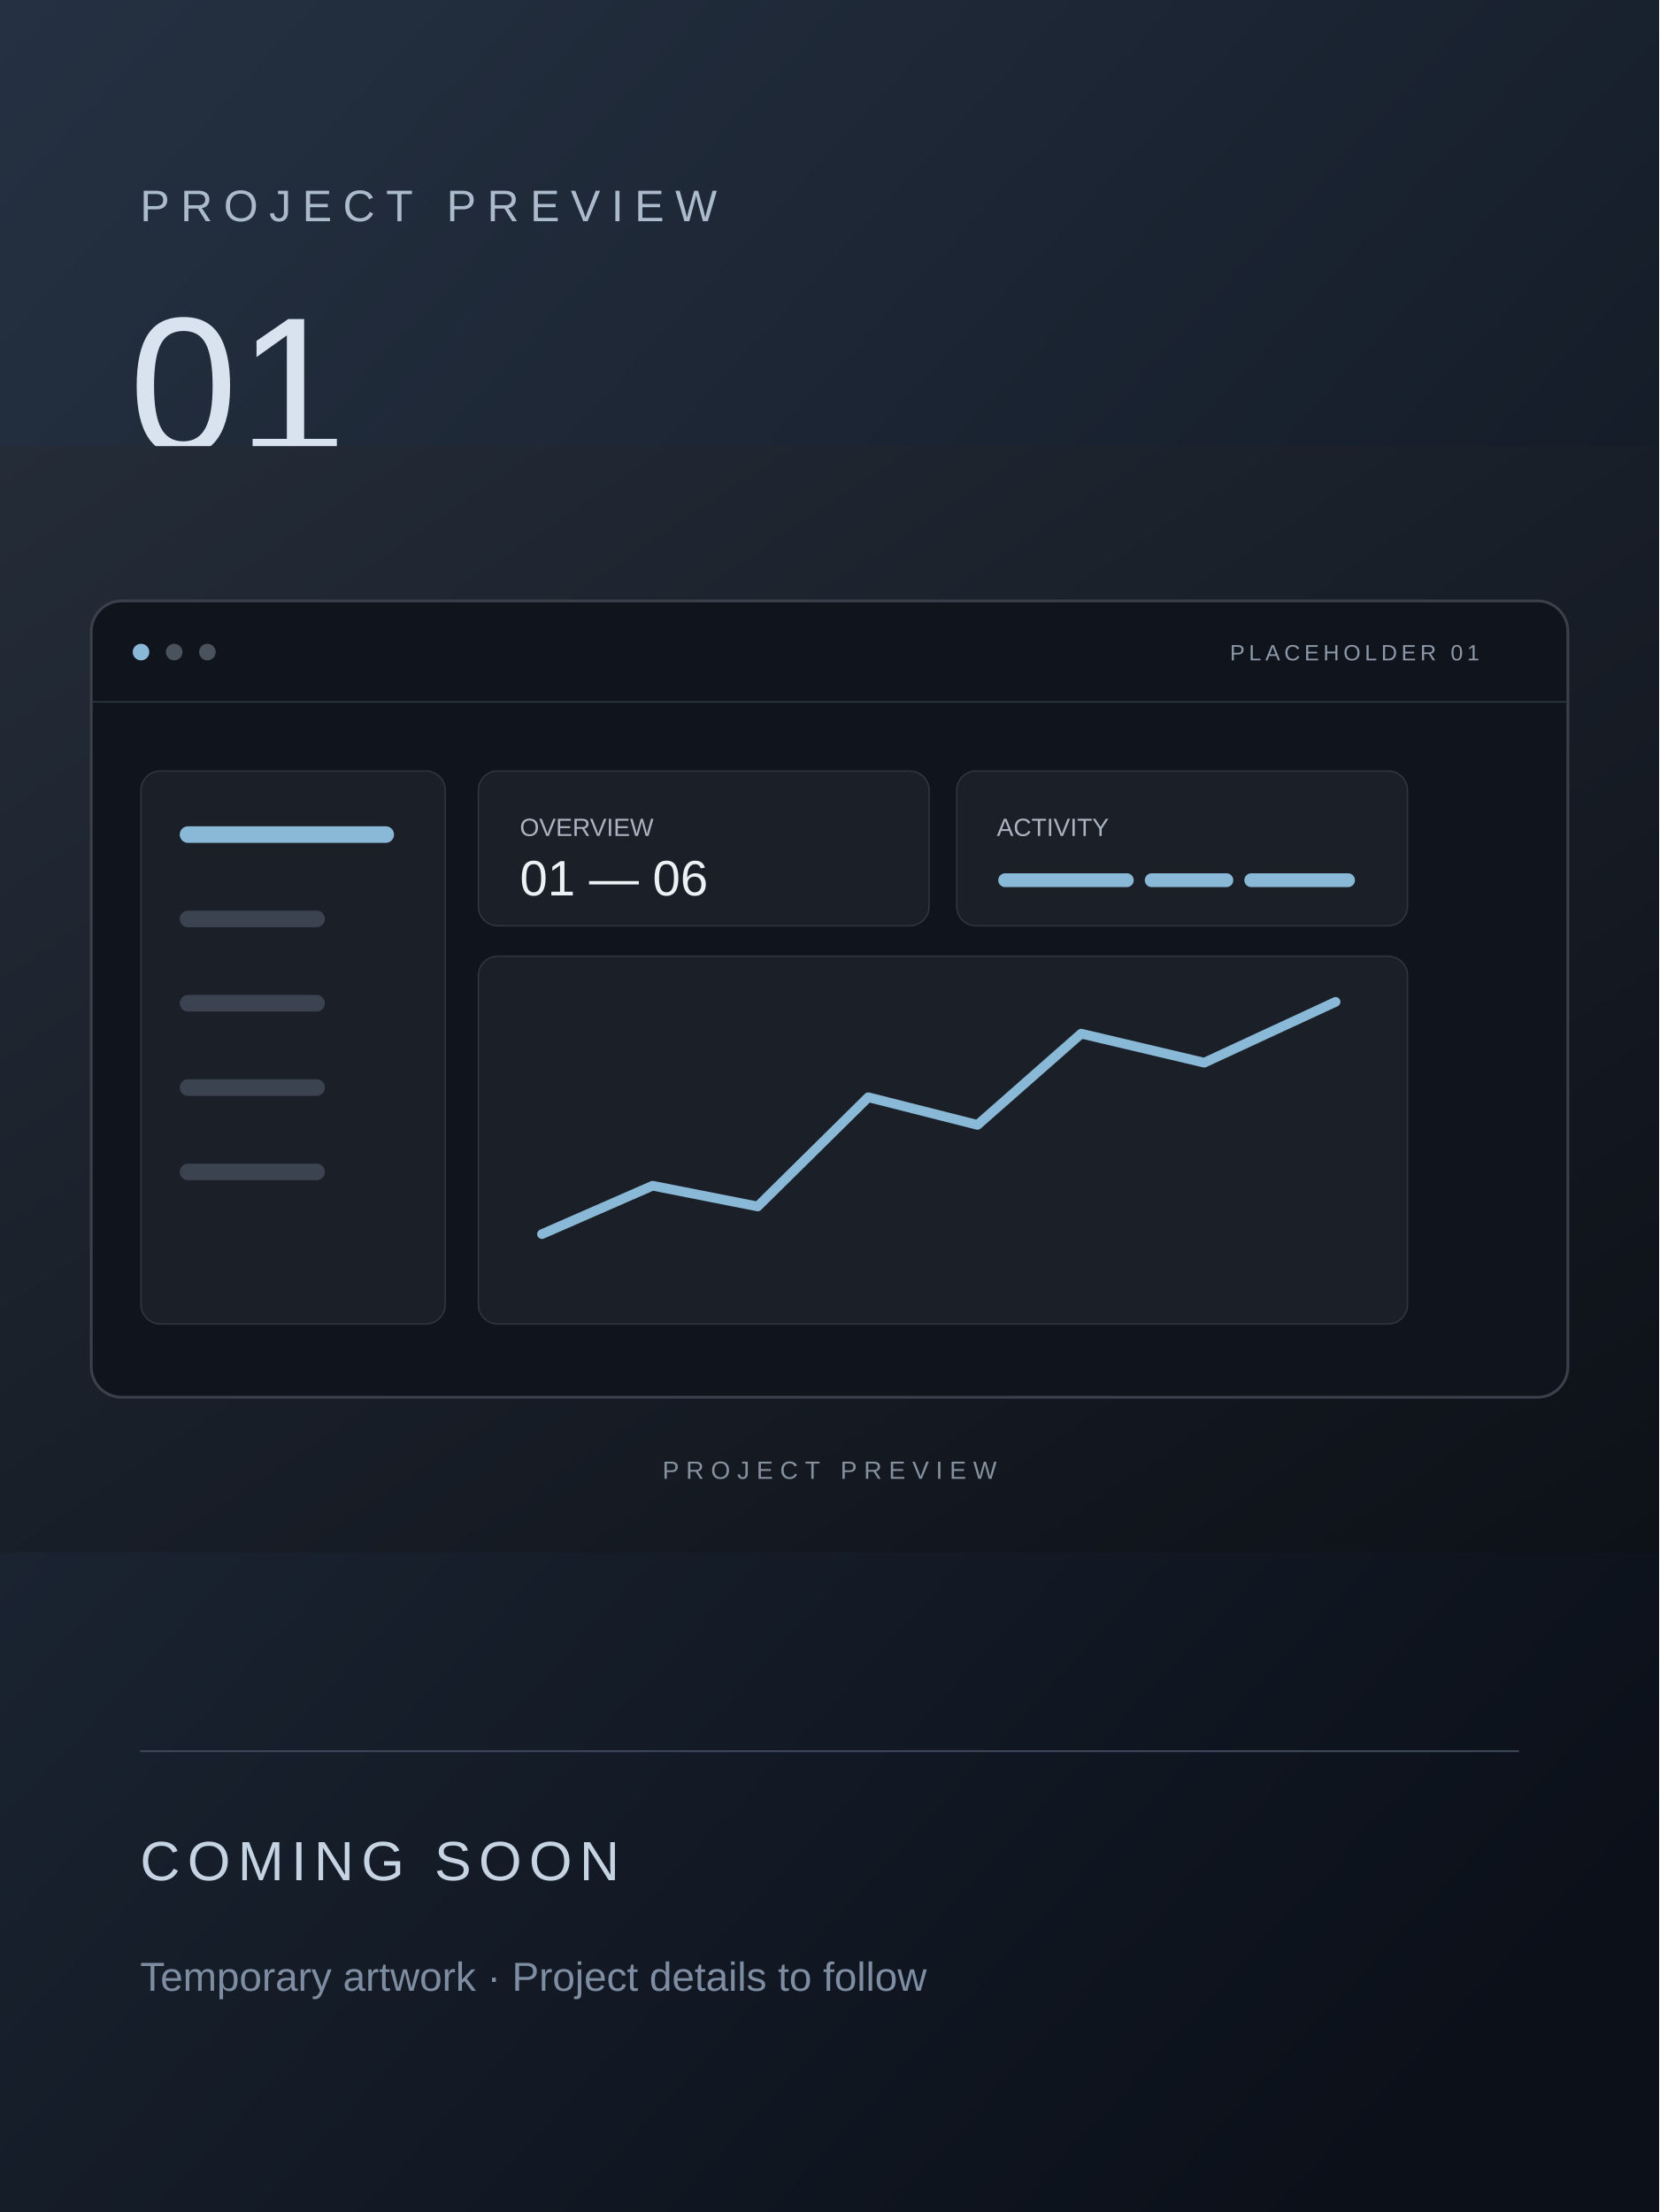
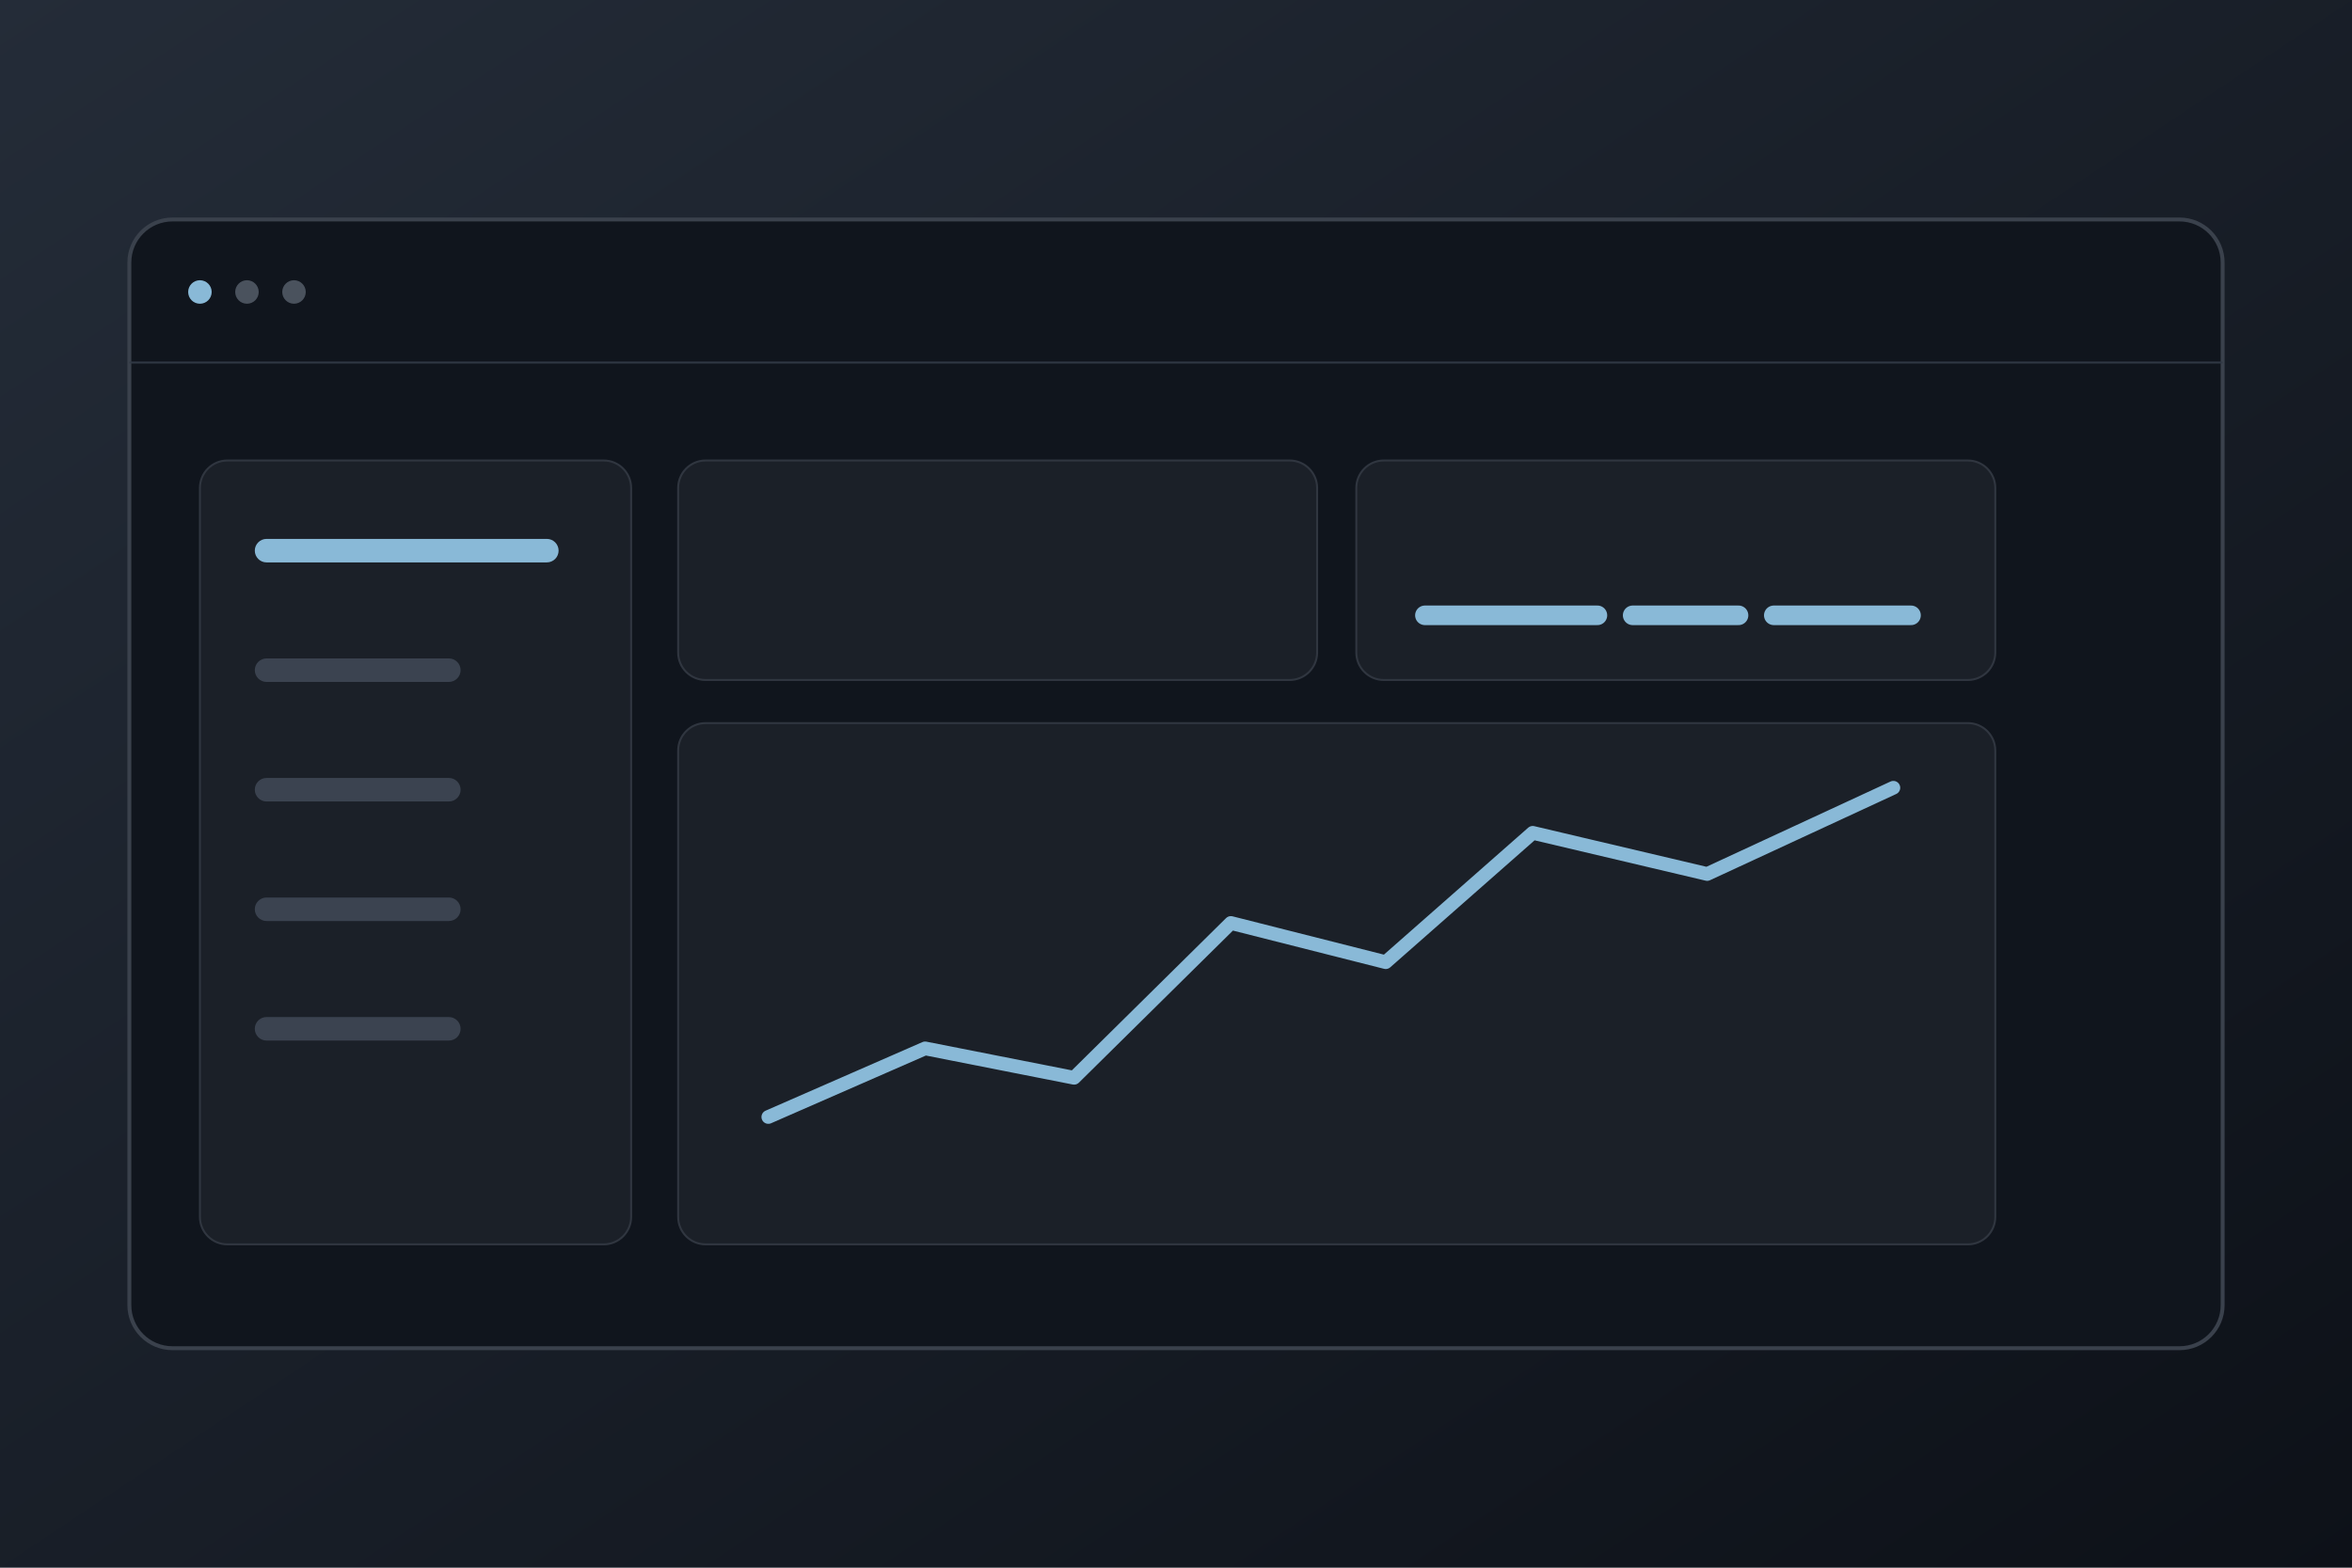
- <svg xmlns="http://www.w3.org/2000/svg" width="900" height="1200" viewBox="0 0 900 1200">
+ <svg xmlns="http://www.w3.org/2000/svg" width="1200" height="800" viewBox="0 0 1200 800">
  <defs>
-     <linearGradient id="poster" x2=".8" y2="1">
-       <stop stop-color="#253142" />
-       <stop offset="1" stop-color="#0b1019" />
+     <linearGradient id="bg" x2="1" y2="1">
+       <stop stop-color="#242c38" />
+       <stop offset="1" stop-color="#0d1118" />
    </linearGradient>
  </defs>
-   <rect width="900" height="1200" fill="url(#poster)" />
-   <text x="76" y="120" fill="#acbbcc" font-family="Arial,sans-serif" font-size="24" letter-spacing="6">PROJECT PREVIEW</text>
-   <text x="70" y="246" fill="#d9e3ef" font-family="Arial,sans-serif" font-size="106">01</text>
-   <svg x="0" y="242" width="900" height="600" viewBox="0 0 1200 800">
-     <defs>
-       <linearGradient id="bg" x2="1" y2="1">
-         <stop stop-color="#242c38" />
-         <stop offset="1" stop-color="#0d1118" />
-       </linearGradient>
-     </defs>
-     <rect width="1200" height="800" fill="url(#bg)" />
-     <rect x="66" y="112" width="1068" height="576" rx="22" fill="#10151d" stroke="#3a414c" stroke-width="2" />
-     <path d="M66 185h1068" stroke="#303844" />
-     <circle cx="102" cy="149" r="6" fill="#89b9d7" />
-     <circle cx="126" cy="149" r="6" fill="#4a525d" />
-     <circle cx="150" cy="149" r="6" fill="#4a525d" />
-     <text x="1070" y="155" font-family="Arial,sans-serif" text-anchor="end" fill="#8d99a8" font-size="16" letter-spacing="3">PLACEHOLDER 01</text>
-     <g font-family="Arial,sans-serif">
-       <rect x="102" y="235" width="220" height="400" rx="14" fill="#1b2028" stroke="#303640" />
-       <rect x="346" y="235" width="326" height="112" rx="14" fill="#1b2028" stroke="#303640" />
-       <rect x="692" y="235" width="326" height="112" rx="14" fill="#1b2028" stroke="#303640" />
-       <rect x="346" y="369" width="672" height="266" rx="14" fill="#1b2028" stroke="#303640" />
-       <path d="M392 570 472 535 548 550 628 471 707 491 782 425 871 446 966 402" fill="none" stroke="#89b9d7" stroke-width="7" stroke-linecap="round" stroke-linejoin="round" />
-       <rect x="130" y="275" width="155" height="12" rx="6" fill="#89b9d7" />
-       <rect x="130" y="336" width="105" height="12" rx="6" fill="#3b4350" />
-       <rect x="130" y="397" width="105" height="12" rx="6" fill="#3b4350" />
-       <rect x="130" y="458" width="105" height="12" rx="6" fill="#3b4350" />
-       <rect x="130" y="519" width="105" height="12" rx="6" fill="#3b4350" />
-       <text x="376" y="282" fill="#aab3bf" font-size="18">OVERVIEW</text>
-       <text x="376" y="325" fill="#edf1f5" font-size="36">01 — 06</text>
-       <text x="721" y="282" fill="#aab3bf" font-size="18">ACTIVITY</text>
-       <path d="M727 314h88m18 0h54m18 0h70" stroke="#89b9d7" stroke-width="10" stroke-linecap="round" />
-     </g>
-     <text x="600" y="747" text-anchor="middle" fill="#86919f" font-family="Arial,sans-serif" font-size="18" letter-spacing="5">PROJECT PREVIEW</text>
-   </svg>
-   <path d="M76 950h748" stroke="#3d4858" />
-   <text x="76" y="1020" fill="#c6d3e3" font-family="Arial,sans-serif" font-size="30" letter-spacing="4">COMING SOON</text>
-   <text x="76" y="1080" fill="#7e8da1" font-family="Arial,sans-serif" font-size="22">Temporary artwork · Project details to follow</text>
+   <rect width="1200" height="800" fill="url(#bg)" />
+   <rect x="66" y="112" width="1068" height="576" rx="22" fill="#10151d" stroke="#3a414c" stroke-width="2" />
+   <path d="M66 185h1068" stroke="#303844" />
+   <circle cx="102" cy="149" r="6" fill="#89b9d7" />
+   <circle cx="126" cy="149" r="6" fill="#4a525d" />
+   <circle cx="150" cy="149" r="6" fill="#4a525d" />
+   <g font-family="Arial,sans-serif">
+     <rect x="102" y="235" width="220" height="400" rx="14" fill="#1b2028" stroke="#303640" />
+     <rect x="346" y="235" width="326" height="112" rx="14" fill="#1b2028" stroke="#303640" />
+     <rect x="692" y="235" width="326" height="112" rx="14" fill="#1b2028" stroke="#303640" />
+     <rect x="346" y="369" width="672" height="266" rx="14" fill="#1b2028" stroke="#303640" />
+     <path d="M392 570 472 535 548 550 628 471 707 491 782 425 871 446 966 402" fill="none" stroke="#89b9d7" stroke-width="7" stroke-linecap="round" stroke-linejoin="round" />
+     <rect x="130" y="275" width="155" height="12" rx="6" fill="#89b9d7" />
+     <rect x="130" y="336" width="105" height="12" rx="6" fill="#3b4350" />
+     <rect x="130" y="397" width="105" height="12" rx="6" fill="#3b4350" />
+     <rect x="130" y="458" width="105" height="12" rx="6" fill="#3b4350" />
+     <rect x="130" y="519" width="105" height="12" rx="6" fill="#3b4350" />
+     <path d="M727 314h88m18 0h54m18 0h70" stroke="#89b9d7" stroke-width="10" stroke-linecap="round" />
+   </g>
</svg>
